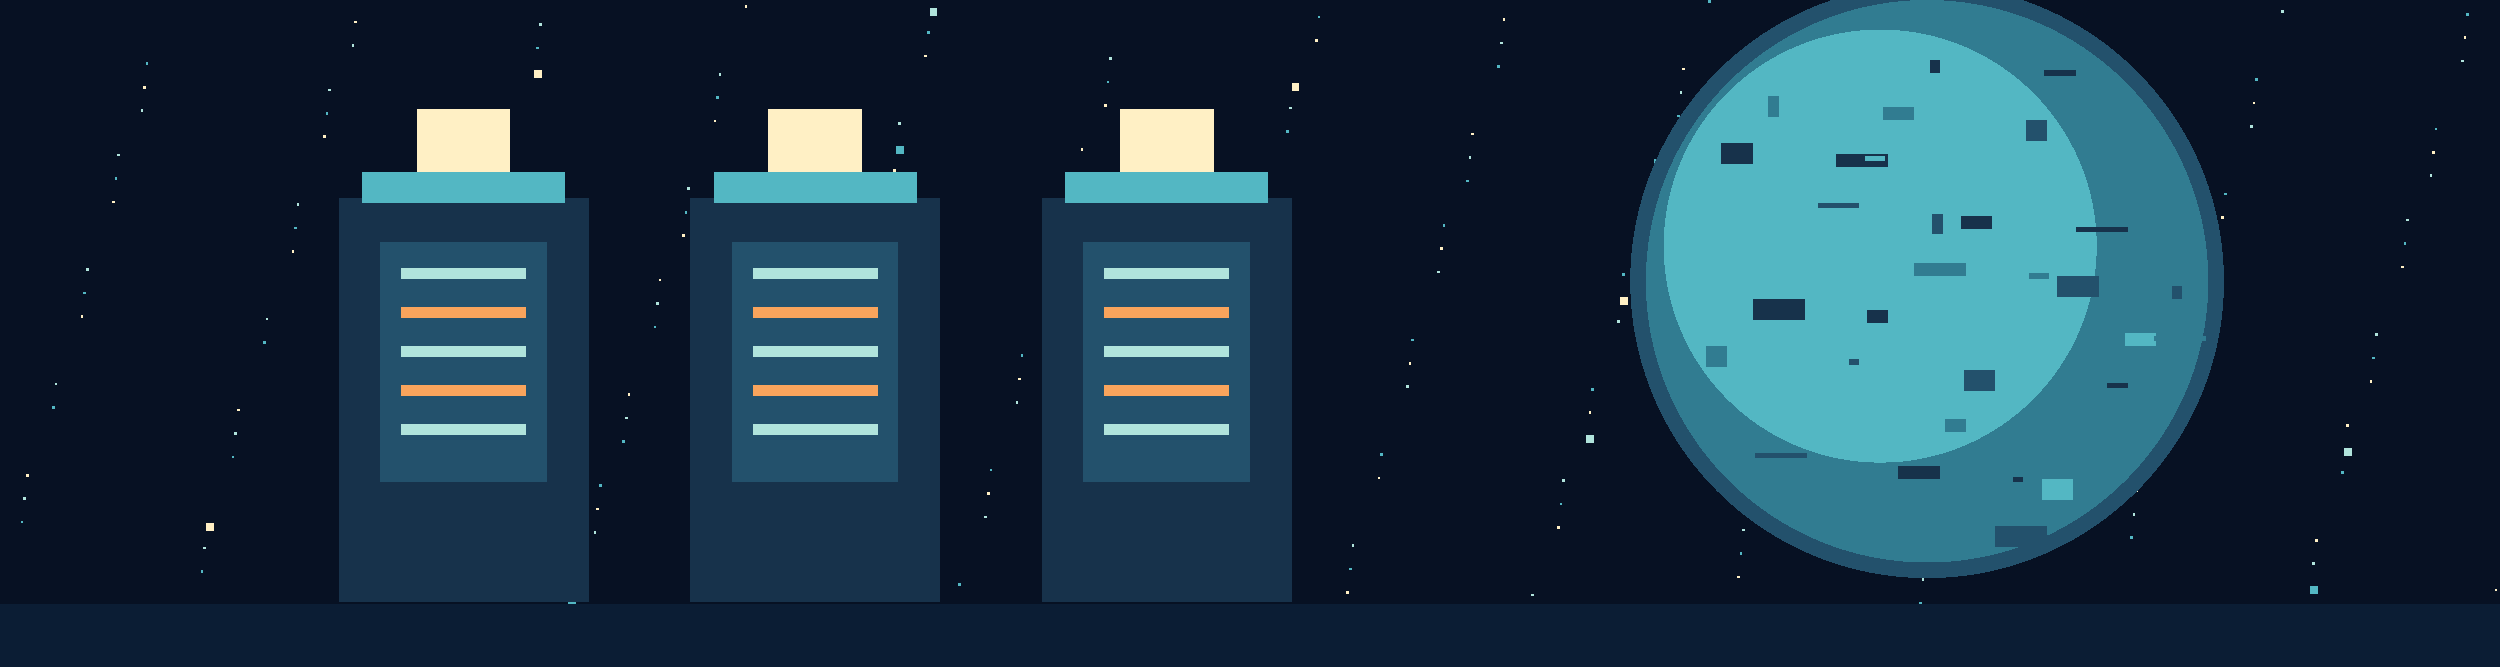
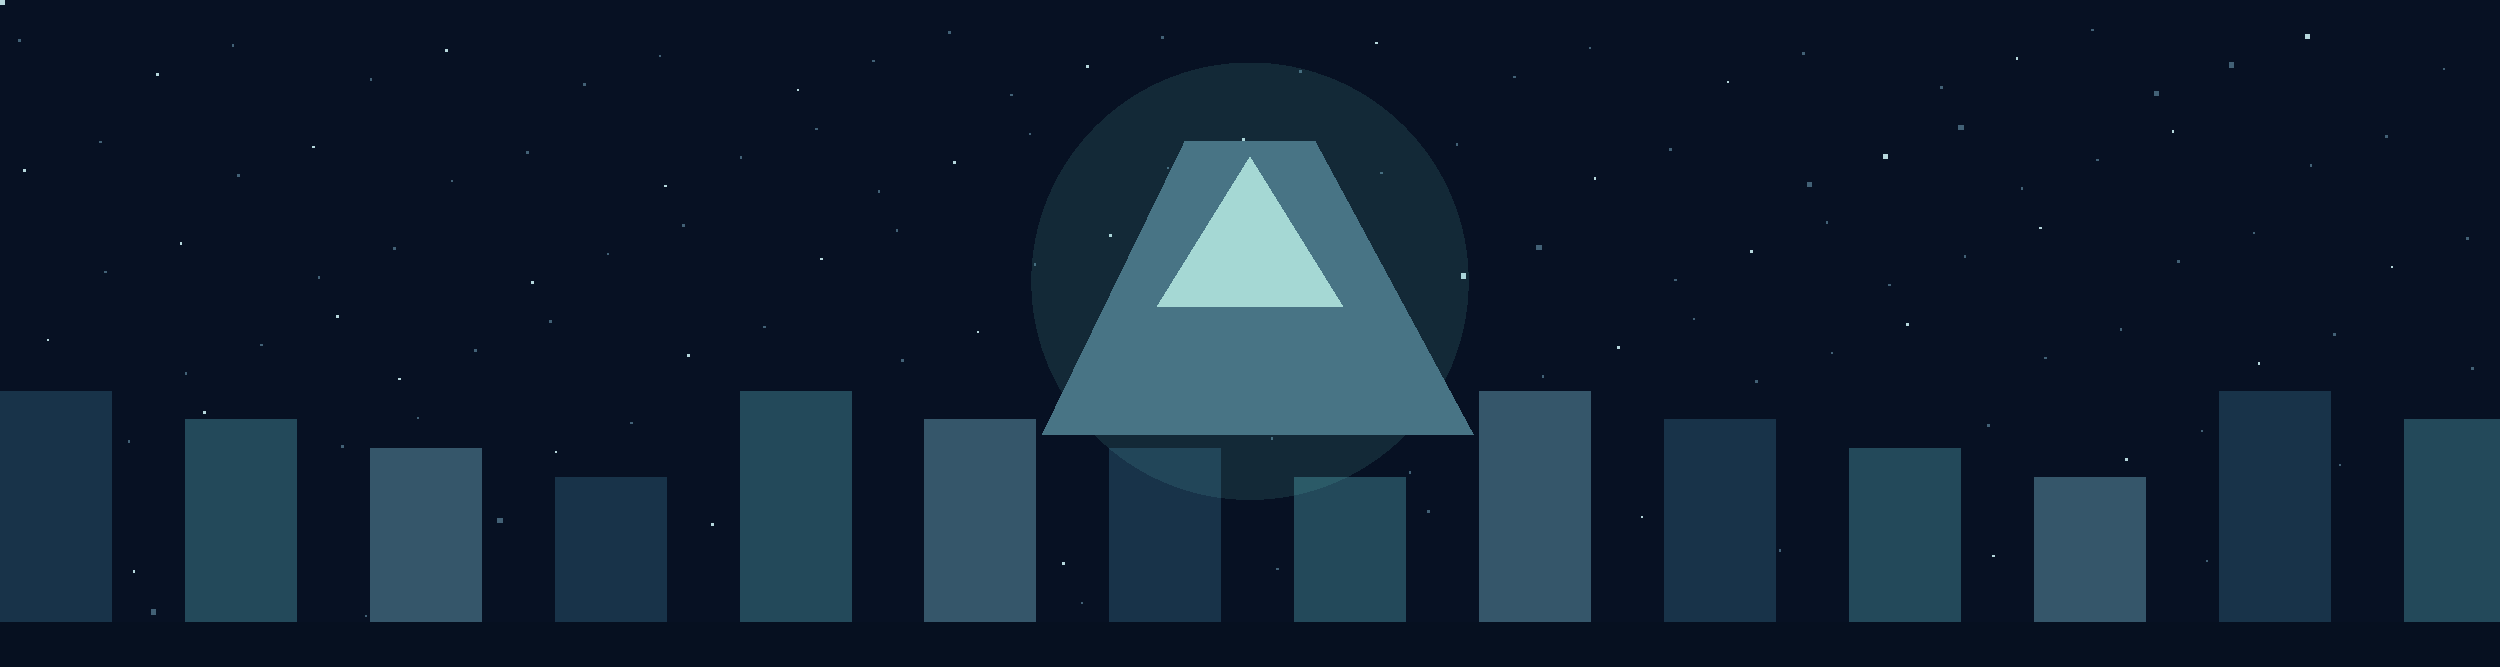
<svg xmlns="http://www.w3.org/2000/svg" width="960" height="256" viewBox="0 0 960 256" shape-rendering="crispEdges">
-   <rect x="0" y="0" width="960" height="256" fill="#071123" />
-   <rect x="635" y="61" width="3" height="3" fill="#53b7c3" />
-   <rect x="288" y="240" width="1" height="1" fill="#b0e4dc" />
-   <rect x="901" y="163" width="1" height="1" fill="#fff0c5" />
-   <rect x="554" y="86" width="1" height="1" fill="#53b7c3" />
-   <rect x="207" y="9" width="1" height="1" fill="#b0e4dc" />
-   <rect x="820" y="188" width="1" height="1" fill="#fff0c5" />
-   <rect x="473" y="111" width="1" height="1" fill="#53b7c3" />
-   <rect x="126" y="34" width="1" height="1" fill="#b0e4dc" />
-   <rect x="739" y="213" width="1" height="1" fill="#fff0c5" />
-   <rect x="392" y="136" width="1" height="1" fill="#53b7c3" />
-   <rect x="45" y="59" width="1" height="1" fill="#b0e4dc" />
-   <rect x="658" y="238" width="1" height="1" fill="#fff0c5" />
-   <rect x="311" y="161" width="1" height="1" fill="#53b7c3" />
-   <rect x="924" y="84" width="1" height="1" fill="#b0e4dc" />
-   <rect x="577" y="7" width="1" height="1" fill="#fff0c5" />
-   <rect x="230" y="186" width="1" height="1" fill="#53b7c3" />
-   <rect x="843" y="109" width="1" height="1" fill="#b0e4dc" />
-   <rect x="496" y="32" width="3" height="3" fill="#fff0c5" />
-   <rect x="149" y="211" width="1" height="1" fill="#53b7c3" />
-   <rect x="762" y="134" width="1" height="1" fill="#b0e4dc" />
-   <rect x="415" y="57" width="1" height="1" fill="#fff0c5" />
-   <rect x="68" y="236" width="1" height="1" fill="#53b7c3" />
-   <rect x="681" y="159" width="1" height="1" fill="#b0e4dc" />
-   <rect x="334" y="82" width="1" height="1" fill="#fff0c5" />
-   <rect x="947" y="5" width="1" height="1" fill="#53b7c3" />
-   <rect x="600" y="184" width="1" height="1" fill="#b0e4dc" />
-   <rect x="253" y="107" width="1" height="1" fill="#fff0c5" />
-   <rect x="866" y="30" width="1" height="1" fill="#53b7c3" />
-   <rect x="519" y="209" width="1" height="1" fill="#b0e4dc" />
-   <rect x="172" y="132" width="1" height="1" fill="#fff0c5" />
-   <rect x="785" y="55" width="1" height="1" fill="#53b7c3" />
-   <rect x="438" y="234" width="1" height="1" fill="#b0e4dc" />
-   <rect x="91" y="157" width="1" height="1" fill="#fff0c5" />
-   <rect x="704" y="80" width="1" height="1" fill="#53b7c3" />
-   <rect x="357" y="3" width="3" height="3" fill="#b0e4dc" />
-   <rect x="10" y="182" width="1" height="1" fill="#fff0c5" />
-   <rect x="623" y="105" width="1" height="1" fill="#53b7c3" />
-   <rect x="276" y="28" width="1" height="1" fill="#b0e4dc" />
-   <rect x="889" y="207" width="1" height="1" fill="#fff0c5" />
-   <rect x="542" y="130" width="1" height="1" fill="#53b7c3" />
-   <rect x="195" y="53" width="1" height="1" fill="#b0e4dc" />
-   <rect x="808" y="232" width="1" height="1" fill="#fff0c5" />
-   <rect x="461" y="155" width="1" height="1" fill="#53b7c3" />
-   <rect x="114" y="78" width="1" height="1" fill="#b0e4dc" />
-   <rect x="727" y="1" width="1" height="1" fill="#fff0c5" />
-   <rect x="380" y="180" width="1" height="1" fill="#53b7c3" />
-   <rect x="33" y="103" width="1" height="1" fill="#b0e4dc" />
-   <rect x="646" y="26" width="1" height="1" fill="#fff0c5" />
-   <rect x="299" y="205" width="1" height="1" fill="#53b7c3" />
-   <rect x="912" y="128" width="1" height="1" fill="#b0e4dc" />
-   <rect x="565" y="51" width="1" height="1" fill="#fff0c5" />
-   <rect x="218" y="230" width="3" height="3" fill="#53b7c3" />
-   <rect x="831" y="153" width="1" height="1" fill="#b0e4dc" />
-   <rect x="484" y="76" width="1" height="1" fill="#fff0c5" />
-   <rect x="137" y="255" width="1" height="1" fill="#53b7c3" />
-   <rect x="750" y="178" width="1" height="1" fill="#b0e4dc" />
-   <rect x="403" y="101" width="1" height="1" fill="#fff0c5" />
-   <rect x="56" y="24" width="1" height="1" fill="#53b7c3" />
-   <rect x="669" y="203" width="1" height="1" fill="#b0e4dc" />
-   <rect x="322" y="126" width="1" height="1" fill="#fff0c5" />
-   <rect x="935" y="49" width="1" height="1" fill="#53b7c3" />
-   <rect x="588" y="228" width="1" height="1" fill="#b0e4dc" />
-   <rect x="241" y="151" width="1" height="1" fill="#fff0c5" />
-   <rect x="854" y="74" width="1" height="1" fill="#53b7c3" />
-   <rect x="507" y="253" width="1" height="1" fill="#b0e4dc" />
-   <rect x="160" y="176" width="1" height="1" fill="#fff0c5" />
-   <rect x="773" y="99" width="1" height="1" fill="#53b7c3" />
-   <rect x="426" y="22" width="1" height="1" fill="#b0e4dc" />
-   <rect x="79" y="201" width="3" height="3" fill="#fff0c5" />
-   <rect x="692" y="124" width="1" height="1" fill="#53b7c3" />
-   <rect x="345" y="47" width="1" height="1" fill="#b0e4dc" />
-   <rect x="958" y="226" width="1" height="1" fill="#fff0c5" />
-   <rect x="611" y="149" width="1" height="1" fill="#53b7c3" />
-   <rect x="264" y="72" width="1" height="1" fill="#b0e4dc" />
-   <rect x="877" y="251" width="1" height="1" fill="#fff0c5" />
-   <rect x="530" y="174" width="1" height="1" fill="#53b7c3" />
-   <rect x="183" y="97" width="1" height="1" fill="#b0e4dc" />
-   <rect x="796" y="20" width="1" height="1" fill="#fff0c5" />
-   <rect x="449" y="199" width="1" height="1" fill="#53b7c3" />
-   <rect x="102" y="122" width="1" height="1" fill="#b0e4dc" />
-   <rect x="715" y="45" width="1" height="1" fill="#fff0c5" />
-   <rect x="368" y="224" width="1" height="1" fill="#53b7c3" />
-   <rect x="21" y="147" width="1" height="1" fill="#b0e4dc" />
-   <rect x="634" y="70" width="1" height="1" fill="#fff0c5" />
-   <rect x="287" y="249" width="1" height="1" fill="#53b7c3" />
-   <rect x="900" y="172" width="3" height="3" fill="#b0e4dc" />
-   <rect x="553" y="95" width="1" height="1" fill="#fff0c5" />
-   <rect x="206" y="18" width="1" height="1" fill="#53b7c3" />
-   <rect x="819" y="197" width="1" height="1" fill="#b0e4dc" />
-   <rect x="472" y="120" width="1" height="1" fill="#fff0c5" />
-   <rect x="125" y="43" width="1" height="1" fill="#53b7c3" />
-   <rect x="738" y="222" width="1" height="1" fill="#b0e4dc" />
-   <rect x="391" y="145" width="1" height="1" fill="#fff0c5" />
-   <rect x="44" y="68" width="1" height="1" fill="#53b7c3" />
-   <rect x="657" y="247" width="1" height="1" fill="#b0e4dc" />
-   <rect x="310" y="170" width="1" height="1" fill="#fff0c5" />
-   <rect x="923" y="93" width="1" height="1" fill="#53b7c3" />
-   <rect x="576" y="16" width="1" height="1" fill="#b0e4dc" />
-   <rect x="229" y="195" width="1" height="1" fill="#fff0c5" />
-   <rect x="842" y="118" width="1" height="1" fill="#53b7c3" />
-   <rect x="495" y="41" width="1" height="1" fill="#b0e4dc" />
-   <rect x="148" y="220" width="1" height="1" fill="#fff0c5" />
-   <rect x="761" y="143" width="3" height="3" fill="#53b7c3" />
-   <rect x="414" y="66" width="1" height="1" fill="#b0e4dc" />
-   <rect x="67" y="245" width="1" height="1" fill="#fff0c5" />
-   <rect x="680" y="168" width="1" height="1" fill="#53b7c3" />
-   <rect x="333" y="91" width="1" height="1" fill="#b0e4dc" />
-   <rect x="946" y="14" width="1" height="1" fill="#fff0c5" />
-   <rect x="599" y="193" width="1" height="1" fill="#53b7c3" />
-   <rect x="252" y="116" width="1" height="1" fill="#b0e4dc" />
-   <rect x="865" y="39" width="1" height="1" fill="#fff0c5" />
-   <rect x="518" y="218" width="1" height="1" fill="#53b7c3" />
-   <rect x="171" y="141" width="1" height="1" fill="#b0e4dc" />
-   <rect x="784" y="64" width="1" height="1" fill="#fff0c5" />
-   <rect x="437" y="243" width="1" height="1" fill="#53b7c3" />
-   <rect x="90" y="166" width="1" height="1" fill="#b0e4dc" />
-   <rect x="703" y="89" width="1" height="1" fill="#fff0c5" />
-   <rect x="356" y="12" width="1" height="1" fill="#53b7c3" />
-   <rect x="9" y="191" width="1" height="1" fill="#b0e4dc" />
-   <rect x="622" y="114" width="3" height="3" fill="#fff0c5" />
-   <rect x="275" y="37" width="1" height="1" fill="#53b7c3" />
-   <rect x="888" y="216" width="1" height="1" fill="#b0e4dc" />
-   <rect x="541" y="139" width="1" height="1" fill="#fff0c5" />
-   <rect x="194" y="62" width="1" height="1" fill="#53b7c3" />
-   <rect x="807" y="241" width="1" height="1" fill="#b0e4dc" />
-   <rect x="460" y="164" width="1" height="1" fill="#fff0c5" />
-   <rect x="113" y="87" width="1" height="1" fill="#53b7c3" />
-   <rect x="726" y="10" width="1" height="1" fill="#b0e4dc" />
-   <rect x="379" y="189" width="1" height="1" fill="#fff0c5" />
-   <rect x="32" y="112" width="1" height="1" fill="#53b7c3" />
-   <rect x="645" y="35" width="1" height="1" fill="#b0e4dc" />
-   <rect x="298" y="214" width="1" height="1" fill="#fff0c5" />
-   <rect x="911" y="137" width="1" height="1" fill="#53b7c3" />
-   <rect x="564" y="60" width="1" height="1" fill="#b0e4dc" />
-   <rect x="217" y="239" width="1" height="1" fill="#fff0c5" />
-   <rect x="830" y="162" width="1" height="1" fill="#53b7c3" />
-   <rect x="483" y="85" width="3" height="3" fill="#b0e4dc" />
-   <rect x="136" y="8" width="1" height="1" fill="#fff0c5" />
-   <rect x="749" y="187" width="1" height="1" fill="#53b7c3" />
-   <rect x="402" y="110" width="1" height="1" fill="#b0e4dc" />
-   <rect x="55" y="33" width="1" height="1" fill="#fff0c5" />
-   <rect x="668" y="212" width="1" height="1" fill="#53b7c3" />
-   <rect x="321" y="135" width="1" height="1" fill="#b0e4dc" />
-   <rect x="934" y="58" width="1" height="1" fill="#fff0c5" />
-   <rect x="587" y="237" width="1" height="1" fill="#53b7c3" />
-   <rect x="240" y="160" width="1" height="1" fill="#b0e4dc" />
-   <rect x="853" y="83" width="1" height="1" fill="#fff0c5" />
-   <rect x="506" y="6" width="1" height="1" fill="#53b7c3" />
-   <rect x="159" y="185" width="1" height="1" fill="#b0e4dc" />
-   <rect x="772" y="108" width="1" height="1" fill="#fff0c5" />
-   <rect x="425" y="31" width="1" height="1" fill="#53b7c3" />
-   <rect x="78" y="210" width="1" height="1" fill="#b0e4dc" />
-   <rect x="691" y="133" width="1" height="1" fill="#fff0c5" />
-   <rect x="344" y="56" width="3" height="3" fill="#53b7c3" />
-   <rect x="957" y="235" width="1" height="1" fill="#b0e4dc" />
-   <rect x="610" y="158" width="1" height="1" fill="#fff0c5" />
-   <rect x="263" y="81" width="1" height="1" fill="#53b7c3" />
-   <rect x="876" y="4" width="1" height="1" fill="#b0e4dc" />
-   <rect x="529" y="183" width="1" height="1" fill="#fff0c5" />
-   <rect x="182" y="106" width="1" height="1" fill="#53b7c3" />
-   <rect x="795" y="29" width="1" height="1" fill="#b0e4dc" />
-   <rect x="448" y="208" width="1" height="1" fill="#fff0c5" />
-   <rect x="101" y="131" width="1" height="1" fill="#53b7c3" />
-   <rect x="714" y="54" width="1" height="1" fill="#b0e4dc" />
-   <rect x="367" y="233" width="1" height="1" fill="#fff0c5" />
-   <rect x="20" y="156" width="1" height="1" fill="#53b7c3" />
-   <rect x="633" y="79" width="1" height="1" fill="#b0e4dc" />
-   <rect x="286" y="2" width="1" height="1" fill="#fff0c5" />
-   <rect x="899" y="181" width="1" height="1" fill="#53b7c3" />
-   <rect x="552" y="104" width="1" height="1" fill="#b0e4dc" />
-   <rect x="205" y="27" width="3" height="3" fill="#fff0c5" />
-   <rect x="818" y="206" width="1" height="1" fill="#53b7c3" />
-   <rect x="471" y="129" width="1" height="1" fill="#b0e4dc" />
-   <rect x="124" y="52" width="1" height="1" fill="#fff0c5" />
-   <rect x="737" y="231" width="1" height="1" fill="#53b7c3" />
-   <rect x="390" y="154" width="1" height="1" fill="#b0e4dc" />
-   <rect x="43" y="77" width="1" height="1" fill="#fff0c5" />
-   <rect x="656" y="0" width="1" height="1" fill="#53b7c3" />
-   <rect x="309" y="179" width="1" height="1" fill="#b0e4dc" />
-   <rect x="922" y="102" width="1" height="1" fill="#fff0c5" />
-   <rect x="575" y="25" width="1" height="1" fill="#53b7c3" />
-   <rect x="228" y="204" width="1" height="1" fill="#b0e4dc" />
-   <rect x="841" y="127" width="1" height="1" fill="#fff0c5" />
-   <rect x="494" y="50" width="1" height="1" fill="#53b7c3" />
-   <rect x="147" y="229" width="1" height="1" fill="#b0e4dc" />
-   <rect x="760" y="152" width="1" height="1" fill="#fff0c5" />
-   <rect x="413" y="75" width="1" height="1" fill="#53b7c3" />
-   <rect x="66" y="254" width="3" height="3" fill="#b0e4dc" />
-   <rect x="679" y="177" width="1" height="1" fill="#fff0c5" />
-   <rect x="332" y="100" width="1" height="1" fill="#53b7c3" />
-   <rect x="945" y="23" width="1" height="1" fill="#b0e4dc" />
-   <rect x="598" y="202" width="1" height="1" fill="#fff0c5" />
-   <rect x="251" y="125" width="1" height="1" fill="#53b7c3" />
-   <rect x="864" y="48" width="1" height="1" fill="#b0e4dc" />
-   <rect x="517" y="227" width="1" height="1" fill="#fff0c5" />
-   <rect x="170" y="150" width="1" height="1" fill="#53b7c3" />
-   <rect x="783" y="73" width="1" height="1" fill="#b0e4dc" />
-   <rect x="436" y="252" width="1" height="1" fill="#fff0c5" />
-   <rect x="89" y="175" width="1" height="1" fill="#53b7c3" />
-   <rect x="702" y="98" width="1" height="1" fill="#b0e4dc" />
-   <rect x="355" y="21" width="1" height="1" fill="#fff0c5" />
-   <rect x="8" y="200" width="1" height="1" fill="#53b7c3" />
-   <rect x="621" y="123" width="1" height="1" fill="#b0e4dc" />
-   <rect x="274" y="46" width="1" height="1" fill="#fff0c5" />
-   <rect x="887" y="225" width="3" height="3" fill="#53b7c3" />
-   <rect x="540" y="148" width="1" height="1" fill="#b0e4dc" />
-   <rect x="193" y="71" width="1" height="1" fill="#fff0c5" />
-   <rect x="806" y="250" width="1" height="1" fill="#53b7c3" />
-   <rect x="459" y="173" width="1" height="1" fill="#b0e4dc" />
-   <rect x="112" y="96" width="1" height="1" fill="#fff0c5" />
-   <rect x="725" y="19" width="1" height="1" fill="#53b7c3" />
-   <rect x="378" y="198" width="1" height="1" fill="#b0e4dc" />
-   <rect x="31" y="121" width="1" height="1" fill="#fff0c5" />
-   <rect x="644" y="44" width="1" height="1" fill="#53b7c3" />
-   <rect x="297" y="223" width="1" height="1" fill="#b0e4dc" />
-   <rect x="910" y="146" width="1" height="1" fill="#fff0c5" />
-   <rect x="563" y="69" width="1" height="1" fill="#53b7c3" />
-   <rect x="216" y="248" width="1" height="1" fill="#b0e4dc" />
-   <rect x="829" y="171" width="1" height="1" fill="#fff0c5" />
-   <rect x="482" y="94" width="1" height="1" fill="#53b7c3" />
-   <rect x="135" y="17" width="1" height="1" fill="#b0e4dc" />
-   <rect x="748" y="196" width="3" height="3" fill="#fff0c5" />
-   <rect x="401" y="119" width="1" height="1" fill="#53b7c3" />
-   <rect x="54" y="42" width="1" height="1" fill="#b0e4dc" />
-   <rect x="667" y="221" width="1" height="1" fill="#fff0c5" />
-   <rect x="320" y="144" width="1" height="1" fill="#53b7c3" />
-   <rect x="933" y="67" width="1" height="1" fill="#b0e4dc" />
-   <rect x="586" y="246" width="1" height="1" fill="#fff0c5" />
-   <rect x="239" y="169" width="1" height="1" fill="#53b7c3" />
-   <rect x="852" y="92" width="1" height="1" fill="#b0e4dc" />
-   <rect x="505" y="15" width="1" height="1" fill="#fff0c5" />
-   <rect x="158" y="194" width="1" height="1" fill="#53b7c3" />
-   <rect x="771" y="117" width="1" height="1" fill="#b0e4dc" />
-   <rect x="424" y="40" width="1" height="1" fill="#fff0c5" />
-   <rect x="77" y="219" width="1" height="1" fill="#53b7c3" />
-   <rect x="690" y="142" width="1" height="1" fill="#b0e4dc" />
-   <rect x="343" y="65" width="1" height="1" fill="#fff0c5" />
-   <rect x="956" y="244" width="1" height="1" fill="#53b7c3" />
-   <rect x="609" y="167" width="3" height="3" fill="#b0e4dc" />
-   <rect x="262" y="90" width="1" height="1" fill="#fff0c5" />
-   <circle cx="740" cy="108" r="114" fill="#23516c" />
-   <circle cx="740" cy="108" r="108" fill="#317c91" />
-   <circle cx="722" cy="94.5" r="83.16" fill="#53b7c3" />
-   <rect x="773" y="183" width="4" height="2" fill="#17324b" />
-   <rect x="705" y="59" width="20" height="5" fill="#17324b" />
-   <rect x="742" y="82" width="4" height="8" fill="#23516c" />
-   <rect x="779" y="105" width="8" height="2" fill="#317c91" />
-   <rect x="816" y="128" width="12" height="5" fill="#53b7c3" />
-   <rect x="674" y="174" width="20" height="2" fill="#23516c" />
-   <rect x="711" y="197" width="4" height="5" fill="#317c91" />
-   <rect x="785" y="27" width="12" height="2" fill="#17324b" />
-   <rect x="680" y="96" width="4" height="2" fill="#53b7c3" />
-   <rect x="717" y="119" width="8" height="5" fill="#17324b" />
-   <rect x="754" y="142" width="12" height="8" fill="#23516c" />
-   <rect x="791" y="165" width="16" height="2" fill="#317c91" />
-   <rect x="723" y="41" width="12" height="5" fill="#317c91" />
-   <rect x="760" y="64" width="16" height="8" fill="#53b7c3" />
-   <rect x="797" y="87" width="20" height="2" fill="#17324b" />
-   <rect x="834" y="110" width="4" height="5" fill="#23516c" />
-   <rect x="655" y="133" width="8" height="8" fill="#317c91" />
-   <rect x="692" y="156" width="12" height="2" fill="#53b7c3" />
-   <rect x="729" y="179" width="16" height="5" fill="#17324b" />
-   <rect x="766" y="202" width="20" height="8" fill="#23516c" />
-   <rect x="661" y="55" width="12" height="8" fill="#17324b" />
-   <rect x="698" y="78" width="16" height="2" fill="#23516c" />
-   <rect x="735" y="101" width="20" height="5" fill="#317c91" />
-   <rect x="772" y="124" width="4" height="8" fill="#53b7c3" />
-   <rect x="809" y="147" width="8" height="2" fill="#17324b" />
-   <rect x="741" y="23" width="4" height="5" fill="#17324b" />
-   <rect x="778" y="46" width="8" height="8" fill="#23516c" />
-   <rect x="815" y="69" width="12" height="2" fill="#317c91" />
-   <rect x="673" y="115" width="20" height="8" fill="#17324b" />
-   <rect x="710" y="138" width="4" height="2" fill="#23516c" />
-   <rect x="747" y="161" width="8" height="5" fill="#317c91" />
-   <rect x="784" y="184" width="12" height="8" fill="#53b7c3" />
-   <rect x="679" y="37" width="4" height="8" fill="#317c91" />
-   <rect x="716" y="60" width="8" height="2" fill="#53b7c3" />
-   <rect x="753" y="83" width="12" height="5" fill="#17324b" />
-   <rect x="790" y="106" width="16" height="8" fill="#23516c" />
-   <rect x="827" y="129" width="20" height="2" fill="#317c91" />
-   <rect x="130" y="76" width="96" height="155" fill="#17324b" />
-   <rect x="139" y="66" width="78" height="12" fill="#53b7c3" />
-   <rect x="146" y="93" width="64" height="92" fill="#23516c" />
-   <rect x="154" y="103" width="48" height="4" fill="#b0e4dc" />
-   <rect x="154" y="118" width="48" height="4" fill="#f9a45c" />
-   <rect x="154" y="133" width="48" height="4" fill="#b0e4dc" />
-   <rect x="154" y="148" width="48" height="4" fill="#f9a45c" />
-   <rect x="154" y="163" width="48" height="4" fill="#b0e4dc" />
-   <rect x="160" y="42" width="36" height="24" fill="#fff0c5" />
-   <rect x="265" y="76" width="96" height="155" fill="#17324b" />
-   <rect x="274" y="66" width="78" height="12" fill="#53b7c3" />
-   <rect x="281" y="93" width="64" height="92" fill="#23516c" />
-   <rect x="289" y="103" width="48" height="4" fill="#b0e4dc" />
-   <rect x="289" y="118" width="48" height="4" fill="#f9a45c" />
-   <rect x="289" y="133" width="48" height="4" fill="#b0e4dc" />
-   <rect x="289" y="148" width="48" height="4" fill="#f9a45c" />
-   <rect x="289" y="163" width="48" height="4" fill="#b0e4dc" />
-   <rect x="295" y="42" width="36" height="24" fill="#fff0c5" />
-   <rect x="400" y="76" width="96" height="155" fill="#17324b" />
-   <rect x="409" y="66" width="78" height="12" fill="#53b7c3" />
-   <rect x="416" y="93" width="64" height="92" fill="#23516c" />
-   <rect x="424" y="103" width="48" height="4" fill="#b0e4dc" />
-   <rect x="424" y="118" width="48" height="4" fill="#f9a45c" />
-   <rect x="424" y="133" width="48" height="4" fill="#b0e4dc" />
-   <rect x="424" y="148" width="48" height="4" fill="#f9a45c" />
-   <rect x="424" y="163" width="48" height="4" fill="#b0e4dc" />
-   <rect x="430" y="42" width="36" height="24" fill="#fff0c5" />
-   <rect x="0" y="232" width="960" height="24" fill="#0b1d34" />
+   <rect width="960" height="256" fill="#071123" />
+   <rect x="0" y="0" width="2" height="2" fill="#b6d7dc" />
+   <rect x="337" y="73" width="1" height="1" fill="#426176" />
+   <rect x="674" y="146" width="1" height="1" fill="#426176" />
+   <rect x="51" y="219" width="1" height="1" fill="#b6d7dc" />
+   <rect x="388" y="36" width="1" height="1" fill="#426176" />
+   <rect x="725" y="109" width="1" height="1" fill="#426176" />
+   <rect x="102" y="182" width="1" height="1" fill="#b6d7dc" />
+   <rect x="439" y="255" width="1" height="1" fill="#426176" />
+   <rect x="776" y="72" width="1" height="1" fill="#426176" />
+   <rect x="153" y="145" width="1" height="1" fill="#b6d7dc" />
+   <rect x="490" y="218" width="1" height="1" fill="#426176" />
+   <rect x="827" y="35" width="2" height="2" fill="#426176" />
+   <rect x="204" y="108" width="1" height="1" fill="#b6d7dc" />
+   <rect x="541" y="181" width="1" height="1" fill="#426176" />
+   <rect x="878" y="254" width="1" height="1" fill="#426176" />
+   <rect x="255" y="71" width="1" height="1" fill="#b6d7dc" />
+   <rect x="592" y="144" width="1" height="1" fill="#426176" />
+   <rect x="929" y="217" width="1" height="1" fill="#426176" />
+   <rect x="306" y="34" width="1" height="1" fill="#b6d7dc" />
+   <rect x="643" y="107" width="1" height="1" fill="#426176" />
+   <rect x="20" y="180" width="1" height="1" fill="#426176" />
+   <rect x="357" y="253" width="1" height="1" fill="#b6d7dc" />
+   <rect x="694" y="70" width="2" height="2" fill="#426176" />
+   <rect x="71" y="143" width="1" height="1" fill="#426176" />
+   <rect x="408" y="216" width="1" height="1" fill="#b6d7dc" />
+   <rect x="745" y="33" width="1" height="1" fill="#426176" />
+   <rect x="122" y="106" width="1" height="1" fill="#426176" />
+   <rect x="459" y="179" width="1" height="1" fill="#b6d7dc" />
+   <rect x="796" y="252" width="1" height="1" fill="#426176" />
+   <rect x="173" y="69" width="1" height="1" fill="#426176" />
+   <rect x="510" y="142" width="1" height="1" fill="#b6d7dc" />
+   <rect x="847" y="215" width="1" height="1" fill="#426176" />
+   <rect x="224" y="32" width="1" height="1" fill="#426176" />
+   <rect x="561" y="105" width="2" height="2" fill="#b6d7dc" />
+   <rect x="898" y="178" width="1" height="1" fill="#426176" />
+   <rect x="275" y="251" width="1" height="1" fill="#426176" />
+   <rect x="612" y="68" width="1" height="1" fill="#b6d7dc" />
+   <rect x="949" y="141" width="1" height="1" fill="#426176" />
+   <rect x="326" y="214" width="1" height="1" fill="#426176" />
+   <rect x="663" y="31" width="1" height="1" fill="#b6d7dc" />
+   <rect x="40" y="104" width="1" height="1" fill="#426176" />
+   <rect x="377" y="177" width="1" height="1" fill="#426176" />
+   <rect x="714" y="250" width="1" height="1" fill="#b6d7dc" />
+   <rect x="91" y="67" width="1" height="1" fill="#426176" />
+   <rect x="428" y="140" width="2" height="2" fill="#426176" />
+   <rect x="765" y="213" width="1" height="1" fill="#b6d7dc" />
+   <rect x="142" y="30" width="1" height="1" fill="#426176" />
+   <rect x="479" y="103" width="1" height="1" fill="#426176" />
+   <rect x="816" y="176" width="1" height="1" fill="#b6d7dc" />
+   <rect x="193" y="249" width="1" height="1" fill="#426176" />
+   <rect x="530" y="66" width="1" height="1" fill="#426176" />
+   <rect x="867" y="139" width="1" height="1" fill="#b6d7dc" />
+   <rect x="244" y="212" width="1" height="1" fill="#426176" />
+   <rect x="581" y="29" width="1" height="1" fill="#426176" />
+   <rect x="918" y="102" width="1" height="1" fill="#b6d7dc" />
+   <rect x="295" y="175" width="2" height="2" fill="#426176" />
+   <rect x="632" y="248" width="1" height="1" fill="#426176" />
+   <rect x="9" y="65" width="1" height="1" fill="#b6d7dc" />
+   <rect x="346" y="138" width="1" height="1" fill="#426176" />
+   <rect x="683" y="211" width="1" height="1" fill="#426176" />
+   <rect x="60" y="28" width="1" height="1" fill="#b6d7dc" />
+   <rect x="397" y="101" width="1" height="1" fill="#426176" />
+   <rect x="734" y="174" width="1" height="1" fill="#426176" />
+   <rect x="111" y="247" width="1" height="1" fill="#b6d7dc" />
+   <rect x="448" y="64" width="1" height="1" fill="#426176" />
+   <rect x="785" y="137" width="1" height="1" fill="#426176" />
+   <rect x="162" y="210" width="2" height="2" fill="#b6d7dc" />
+   <rect x="499" y="27" width="1" height="1" fill="#426176" />
+   <rect x="836" y="100" width="1" height="1" fill="#426176" />
+   <rect x="213" y="173" width="1" height="1" fill="#b6d7dc" />
+   <rect x="550" y="246" width="1" height="1" fill="#426176" />
+   <rect x="887" y="63" width="1" height="1" fill="#426176" />
+   <rect x="264" y="136" width="1" height="1" fill="#b6d7dc" />
+   <rect x="601" y="209" width="1" height="1" fill="#426176" />
+   <rect x="938" y="26" width="1" height="1" fill="#426176" />
+   <rect x="315" y="99" width="1" height="1" fill="#b6d7dc" />
+   <rect x="652" y="172" width="1" height="1" fill="#426176" />
+   <rect x="29" y="245" width="2" height="2" fill="#426176" />
+   <rect x="366" y="62" width="1" height="1" fill="#b6d7dc" />
+   <rect x="703" y="135" width="1" height="1" fill="#426176" />
+   <rect x="80" y="208" width="1" height="1" fill="#426176" />
+   <rect x="417" y="25" width="1" height="1" fill="#b6d7dc" />
+   <rect x="754" y="98" width="1" height="1" fill="#426176" />
+   <rect x="131" y="171" width="1" height="1" fill="#426176" />
+   <rect x="468" y="244" width="1" height="1" fill="#b6d7dc" />
+   <rect x="805" y="61" width="1" height="1" fill="#426176" />
+   <rect x="182" y="134" width="1" height="1" fill="#426176" />
+   <rect x="519" y="207" width="1" height="1" fill="#b6d7dc" />
+   <rect x="856" y="24" width="2" height="2" fill="#426176" />
+   <rect x="233" y="97" width="1" height="1" fill="#426176" />
+   <rect x="570" y="170" width="1" height="1" fill="#b6d7dc" />
+   <rect x="907" y="243" width="1" height="1" fill="#426176" />
+   <rect x="284" y="60" width="1" height="1" fill="#426176" />
+   <rect x="621" y="133" width="1" height="1" fill="#b6d7dc" />
+   <rect x="958" y="206" width="1" height="1" fill="#426176" />
+   <rect x="335" y="23" width="1" height="1" fill="#426176" />
+   <rect x="672" y="96" width="1" height="1" fill="#b6d7dc" />
+   <rect x="49" y="169" width="1" height="1" fill="#426176" />
+   <rect x="386" y="242" width="1" height="1" fill="#426176" />
+   <rect x="723" y="59" width="2" height="2" fill="#b6d7dc" />
+   <rect x="100" y="132" width="1" height="1" fill="#426176" />
+   <rect x="437" y="205" width="1" height="1" fill="#426176" />
+   <rect x="774" y="22" width="1" height="1" fill="#b6d7dc" />
+   <rect x="151" y="95" width="1" height="1" fill="#426176" />
+   <rect x="488" y="168" width="1" height="1" fill="#426176" />
+   <rect x="825" y="241" width="1" height="1" fill="#b6d7dc" />
+   <rect x="202" y="58" width="1" height="1" fill="#426176" />
+   <rect x="539" y="131" width="1" height="1" fill="#426176" />
+   <rect x="876" y="204" width="1" height="1" fill="#b6d7dc" />
+   <rect x="253" y="21" width="1" height="1" fill="#426176" />
+   <rect x="590" y="94" width="2" height="2" fill="#426176" />
+   <rect x="927" y="167" width="1" height="1" fill="#b6d7dc" />
+   <rect x="304" y="240" width="1" height="1" fill="#426176" />
+   <rect x="641" y="57" width="1" height="1" fill="#426176" />
+   <rect x="18" y="130" width="1" height="1" fill="#b6d7dc" />
+   <rect x="355" y="203" width="1" height="1" fill="#426176" />
+   <rect x="692" y="20" width="1" height="1" fill="#426176" />
+   <rect x="69" y="93" width="1" height="1" fill="#b6d7dc" />
+   <rect x="406" y="166" width="1" height="1" fill="#426176" />
+   <rect x="743" y="239" width="1" height="1" fill="#426176" />
+   <rect x="120" y="56" width="1" height="1" fill="#b6d7dc" />
+   <rect x="457" y="129" width="2" height="2" fill="#426176" />
+   <rect x="794" y="202" width="1" height="1" fill="#426176" />
+   <rect x="171" y="19" width="1" height="1" fill="#b6d7dc" />
+   <rect x="508" y="92" width="1" height="1" fill="#426176" />
+   <rect x="845" y="165" width="1" height="1" fill="#426176" />
+   <rect x="222" y="238" width="1" height="1" fill="#b6d7dc" />
+   <rect x="559" y="55" width="1" height="1" fill="#426176" />
+   <rect x="896" y="128" width="1" height="1" fill="#426176" />
+   <rect x="273" y="201" width="1" height="1" fill="#b6d7dc" />
+   <rect x="610" y="18" width="1" height="1" fill="#426176" />
+   <rect x="947" y="91" width="1" height="1" fill="#426176" />
+   <rect x="324" y="164" width="2" height="2" fill="#b6d7dc" />
+   <rect x="661" y="237" width="1" height="1" fill="#426176" />
+   <rect x="38" y="54" width="1" height="1" fill="#426176" />
+   <rect x="375" y="127" width="1" height="1" fill="#b6d7dc" />
+   <rect x="712" y="200" width="1" height="1" fill="#426176" />
+   <rect x="89" y="17" width="1" height="1" fill="#426176" />
+   <rect x="426" y="90" width="1" height="1" fill="#b6d7dc" />
+   <rect x="763" y="163" width="1" height="1" fill="#426176" />
+   <rect x="140" y="236" width="1" height="1" fill="#426176" />
+   <rect x="477" y="53" width="1" height="1" fill="#b6d7dc" />
+   <rect x="814" y="126" width="1" height="1" fill="#426176" />
+   <rect x="191" y="199" width="2" height="2" fill="#426176" />
+   <rect x="528" y="16" width="1" height="1" fill="#b6d7dc" />
+   <rect x="865" y="89" width="1" height="1" fill="#426176" />
+   <rect x="242" y="162" width="1" height="1" fill="#426176" />
+   <rect x="579" y="235" width="1" height="1" fill="#b6d7dc" />
+   <rect x="916" y="52" width="1" height="1" fill="#426176" />
+   <rect x="293" y="125" width="1" height="1" fill="#426176" />
+   <rect x="630" y="198" width="1" height="1" fill="#b6d7dc" />
+   <rect x="7" y="15" width="1" height="1" fill="#426176" />
+   <rect x="344" y="88" width="1" height="1" fill="#426176" />
+   <rect x="681" y="161" width="1" height="1" fill="#b6d7dc" />
+   <rect x="58" y="234" width="2" height="2" fill="#426176" />
+   <rect x="395" y="51" width="1" height="1" fill="#426176" />
+   <rect x="732" y="124" width="1" height="1" fill="#b6d7dc" />
+   <rect x="109" y="197" width="1" height="1" fill="#426176" />
+   <rect x="446" y="14" width="1" height="1" fill="#426176" />
+   <rect x="783" y="87" width="1" height="1" fill="#b6d7dc" />
+   <rect x="160" y="160" width="1" height="1" fill="#426176" />
+   <rect x="497" y="233" width="1" height="1" fill="#426176" />
+   <rect x="834" y="50" width="1" height="1" fill="#b6d7dc" />
+   <rect x="211" y="123" width="1" height="1" fill="#426176" />
+   <rect x="548" y="196" width="1" height="1" fill="#426176" />
+   <rect x="885" y="13" width="2" height="2" fill="#b6d7dc" />
+   <rect x="262" y="86" width="1" height="1" fill="#426176" />
+   <rect x="599" y="159" width="1" height="1" fill="#426176" />
+   <rect x="936" y="232" width="1" height="1" fill="#b6d7dc" />
+   <rect x="313" y="49" width="1" height="1" fill="#426176" />
+   <rect x="650" y="122" width="1" height="1" fill="#426176" />
+   <rect x="27" y="195" width="1" height="1" fill="#b6d7dc" />
+   <rect x="364" y="12" width="1" height="1" fill="#426176" />
+   <rect x="701" y="85" width="1" height="1" fill="#426176" />
+   <rect x="78" y="158" width="1" height="1" fill="#b6d7dc" />
+   <rect x="415" y="231" width="1" height="1" fill="#426176" />
+   <rect x="752" y="48" width="2" height="2" fill="#426176" />
+   <rect x="129" y="121" width="1" height="1" fill="#b6d7dc" />
+   <rect x="466" y="194" width="1" height="1" fill="#426176" />
+   <rect x="803" y="11" width="1" height="1" fill="#426176" />
+   <rect x="0" y="150" width="43" height="106" fill="#183349" />
+   <rect x="71" y="161" width="43" height="95" fill="#23495a" />
+   <rect x="142" y="172" width="43" height="84" fill="#35566a" />
+   <rect x="213" y="183" width="43" height="73" fill="#183349" />
+   <rect x="284" y="150" width="43" height="106" fill="#23495a" />
+   <rect x="355" y="161" width="43" height="95" fill="#35566a" />
+   <rect x="426" y="172" width="43" height="84" fill="#183349" />
+   <rect x="497" y="183" width="43" height="73" fill="#23495a" />
+   <rect x="568" y="150" width="43" height="106" fill="#35566a" />
+   <rect x="639" y="161" width="43" height="95" fill="#183349" />
+   <rect x="710" y="172" width="43" height="84" fill="#23495a" />
+   <rect x="781" y="183" width="43" height="73" fill="#35566a" />
+   <rect x="852" y="150" width="43" height="106" fill="#183349" />
+   <rect x="923" y="161" width="43" height="95" fill="#23495a" />
+   <rect x="994" y="172" width="43" height="84" fill="#35566a" />
+   <circle cx="480" cy="108" r="84" fill="#65c9c5" opacity=".13" />
+   <path d="M400 167L455 54L505 54L566 167Z" fill="#487485" />
+   <path d="M444 118L480 60L516 118Z" fill="#a5d8d4" />
+   <rect x="0" y="239" width="960" height="17" fill="#061020" />
</svg>
